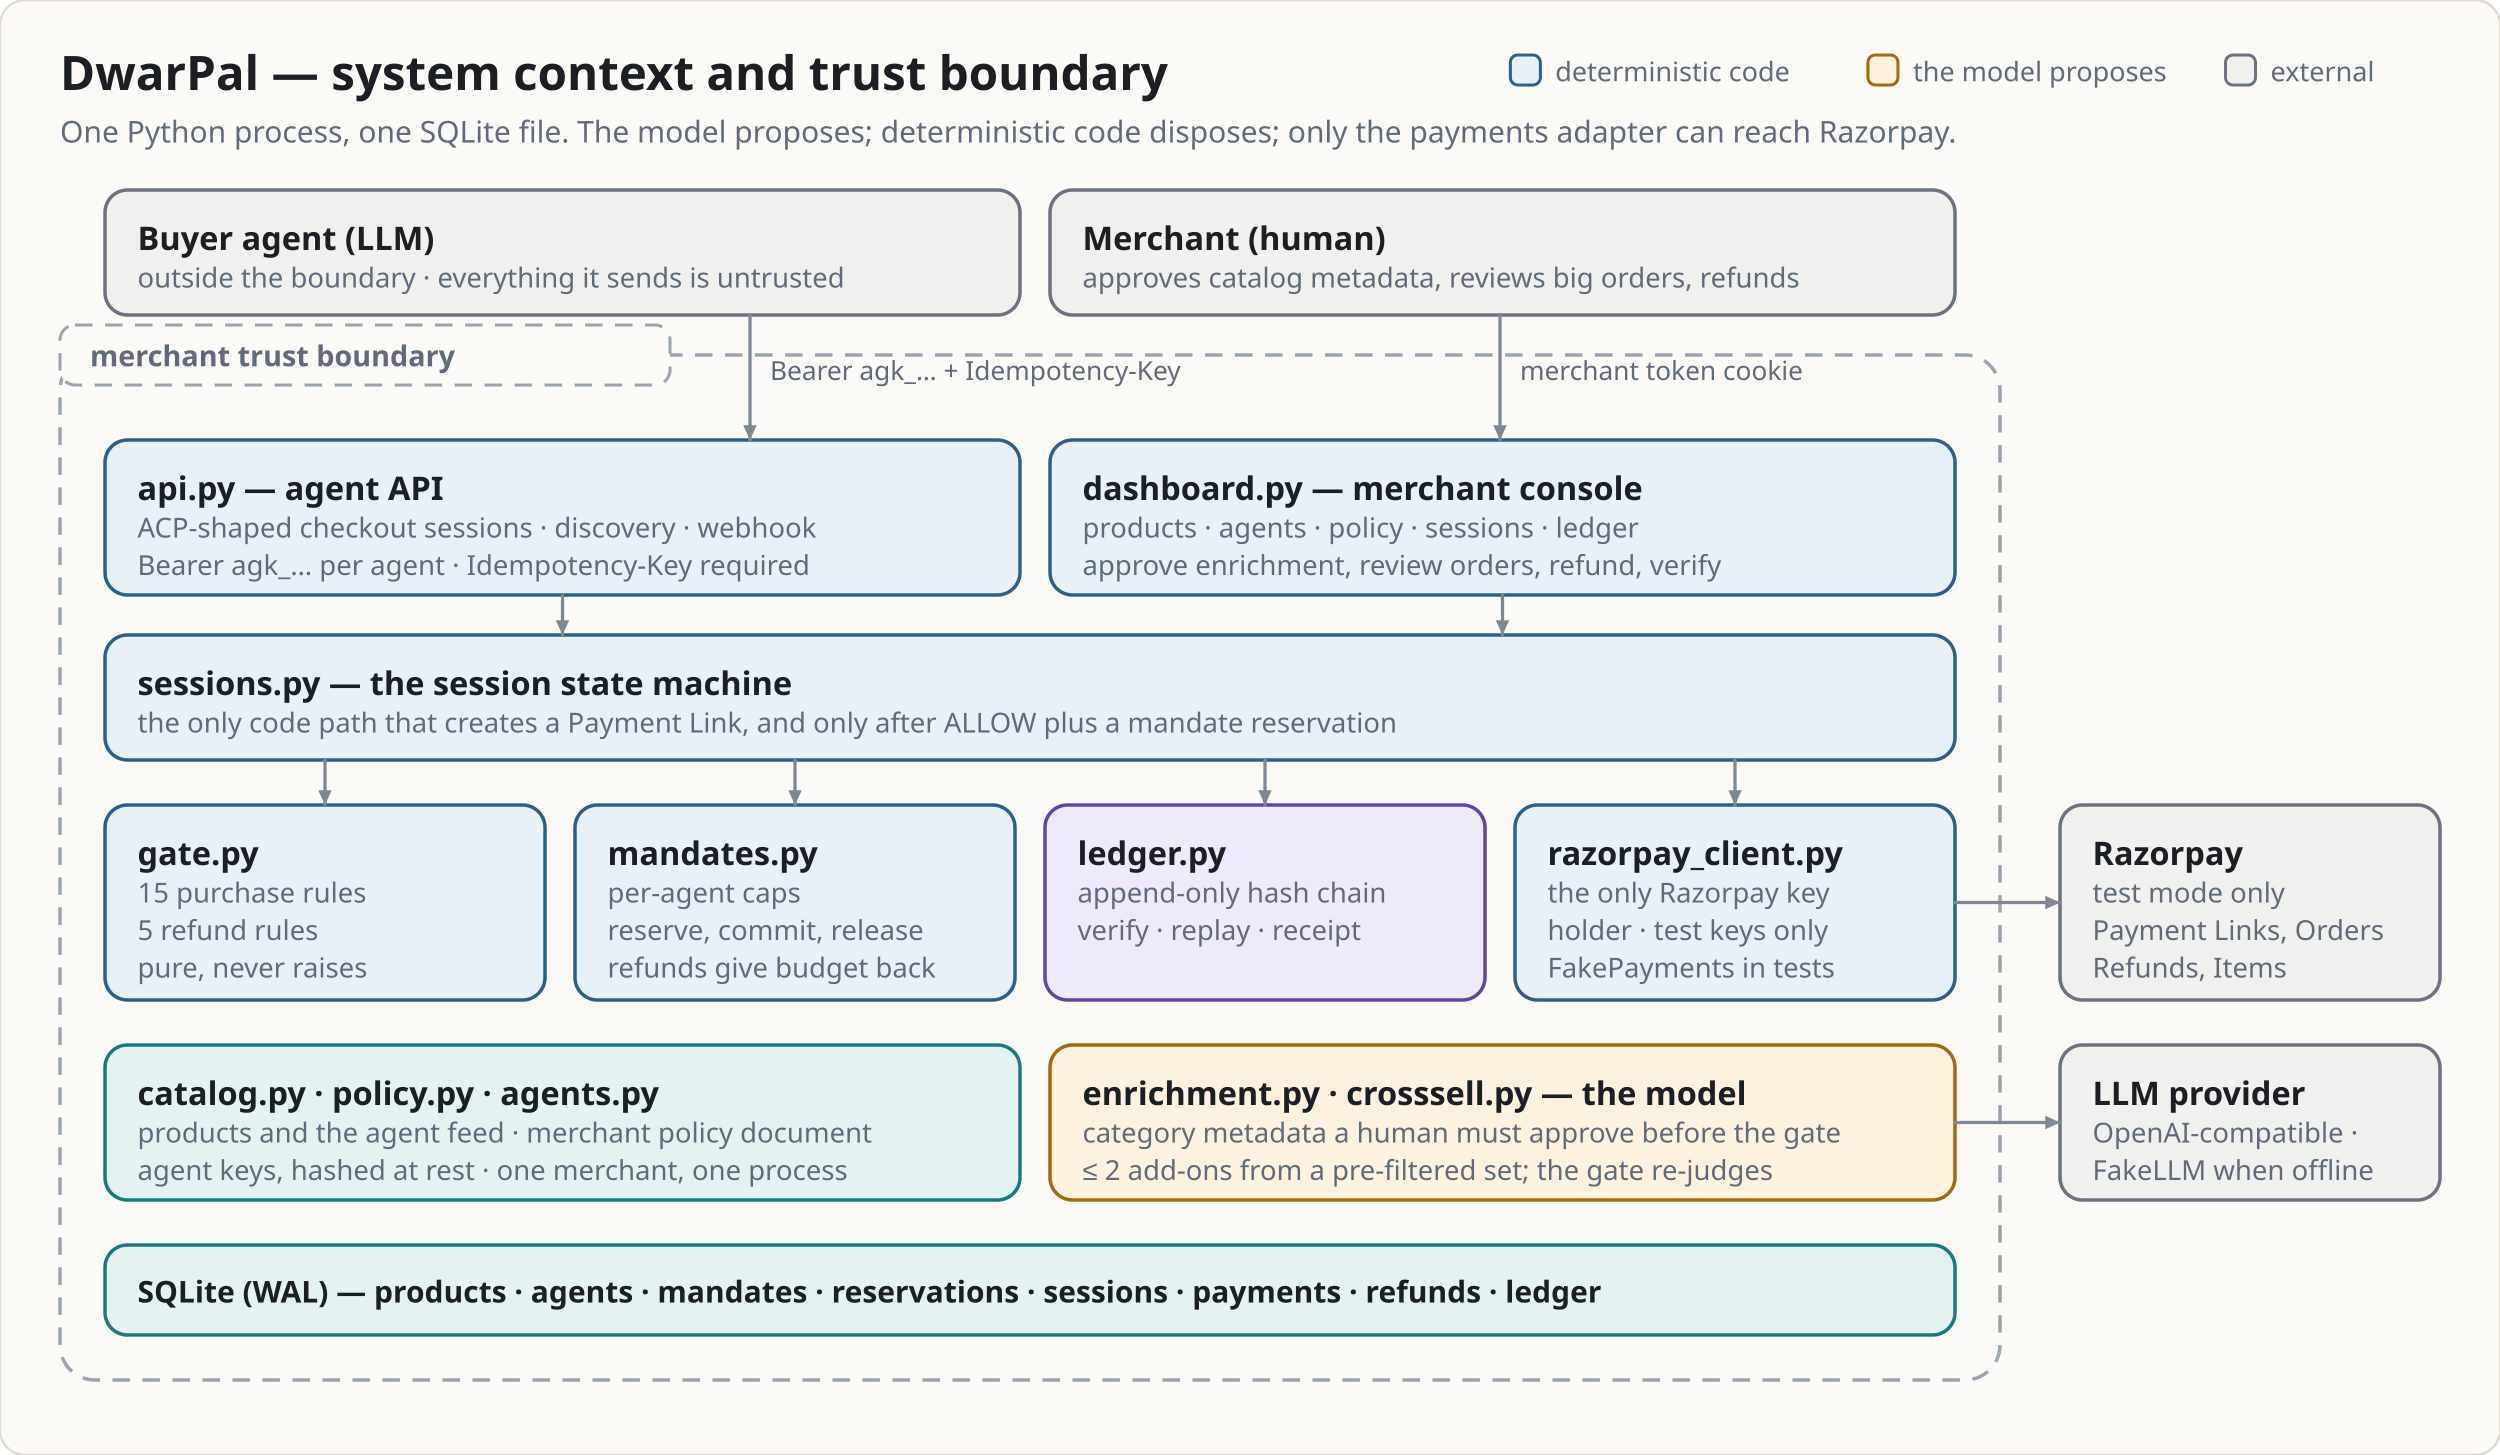
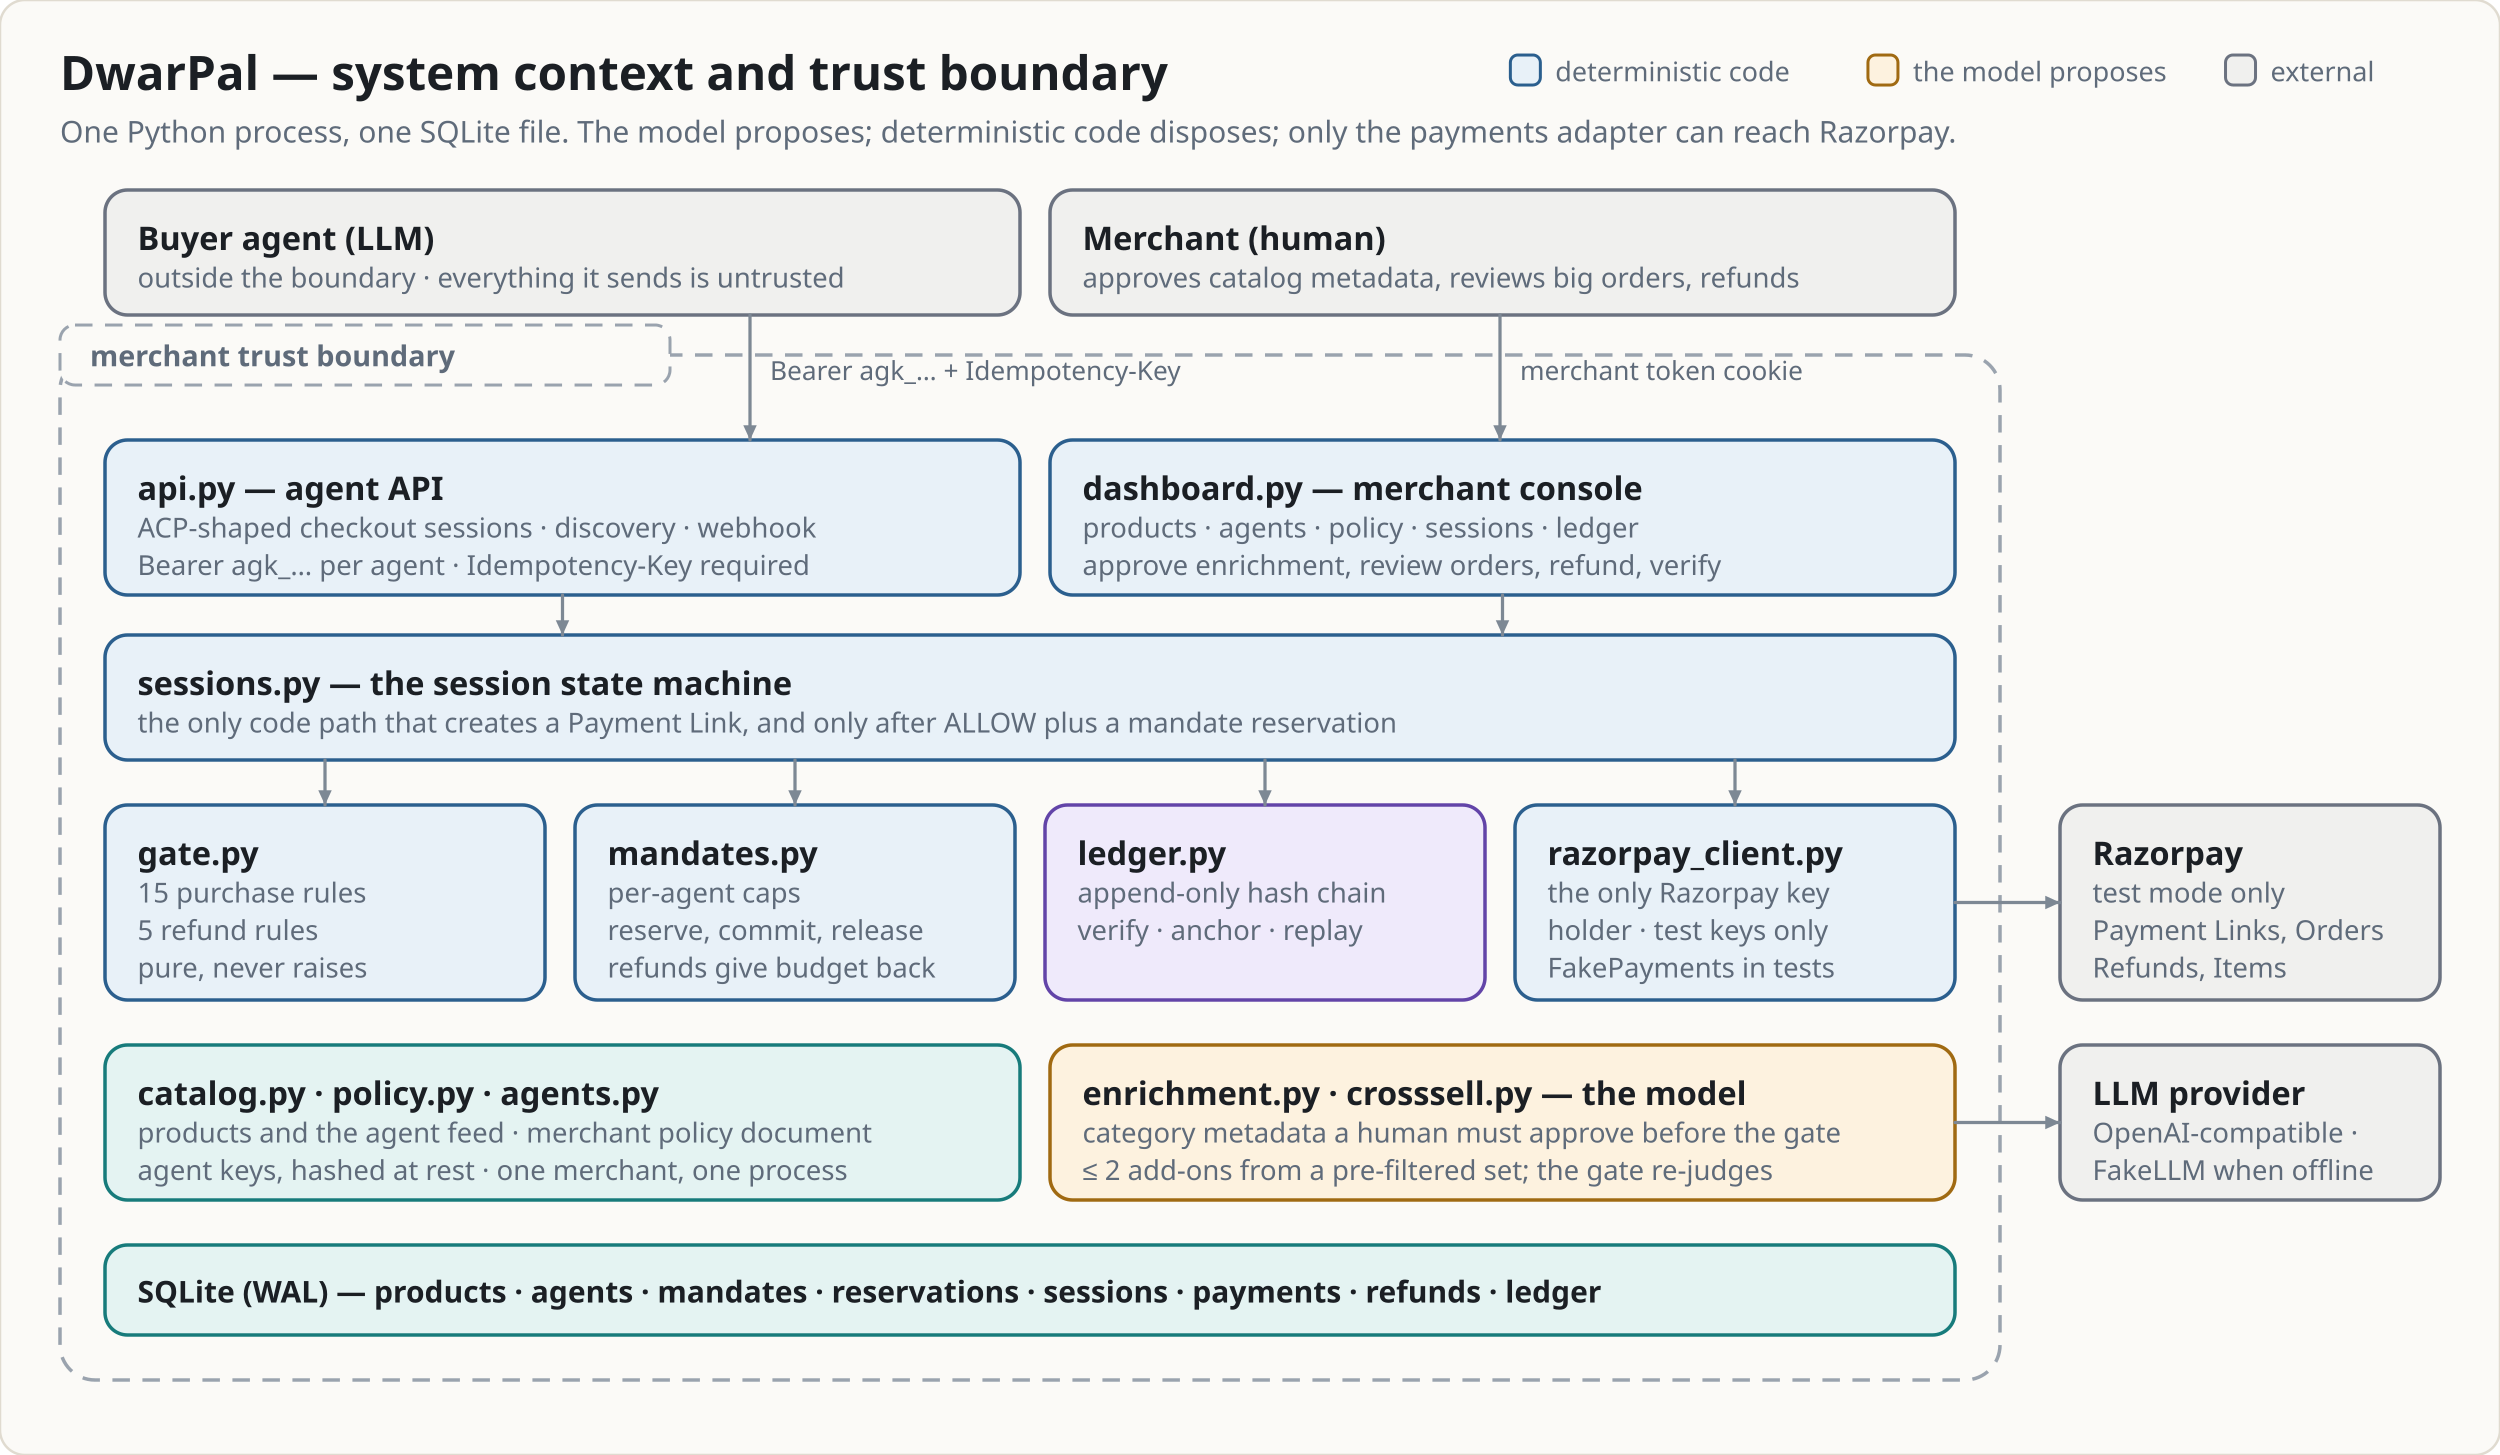
<svg xmlns="http://www.w3.org/2000/svg" viewBox="0 0 1000 582" width="1000" height="582" role="img" aria-label="DwarPal — system context and trust boundary">
  <rect width="1000" height="582" rx="10" fill="#fbfaf7" stroke="#e0dbd0" />
  <text x="24.0" y="36.0" font-family="Segoe UI, Noto Sans, Helvetica Neue, Arial, sans-serif" font-size="19" fill="#1b1f24" text-anchor="start" font-weight="600">DwarPal — system context and trust boundary</text>
  <text x="24.0" y="57.0" font-family="Segoe UI, Noto Sans, Helvetica Neue, Arial, sans-serif" font-size="12" fill="#5f6b7a" text-anchor="start" font-weight="normal">One Python process, one SQLite file. The model proposes; deterministic code disposes; only the payments adapter can reach Razorpay.</text>
  <rect x="604.144" y="22" width="12" height="12" rx="3" fill="#e8f1f8" stroke="#2b5f8e" stroke-width="1.2" />
  <text x="622.1" y="32.5" font-family="Segoe UI, Noto Sans, Helvetica Neue, Arial, sans-serif" font-size="10.8" fill="#5f6b7a" text-anchor="start" font-weight="normal">deterministic code</text>
  <rect x="747.176" y="22" width="12" height="12" rx="3" fill="#fdf2df" stroke="#a06a12" stroke-width="1.2" />
  <text x="765.2" y="32.5" font-family="Segoe UI, Noto Sans, Helvetica Neue, Arial, sans-serif" font-size="10.8" fill="#5f6b7a" text-anchor="start" font-weight="normal">the model proposes</text>
  <rect x="890.208" y="22" width="12" height="12" rx="3" fill="#f0f0ee" stroke="#6b7280" stroke-width="1.2" />
  <text x="908.2" y="32.5" font-family="Segoe UI, Noto Sans, Helvetica Neue, Arial, sans-serif" font-size="10.8" fill="#5f6b7a" text-anchor="start" font-weight="normal">external</text>
  <rect x="24" y="142" width="776" height="410" rx="14" fill="none" stroke="#9aa3ae" stroke-width="1.4" stroke-dasharray="7 5" />
  <rect x="24" y="130" width="244" height="24" rx="6" fill="#fbfaf7" stroke="#9aa3ae" stroke-width="1.2" stroke-dasharray="7 5" />
  <text x="36.0" y="146.5" font-family="Segoe UI, Noto Sans, Helvetica Neue, Arial, sans-serif" font-size="11.5" fill="#5f6b7a" text-anchor="start" font-weight="600">merchant trust boundary</text>
  <rect x="42" y="76" width="366" height="50" rx="9" fill="#f0f0ee" stroke="#6b7280" stroke-width="1.4" />
  <text x="55.0" y="100.0" font-family="Segoe UI, Noto Sans, Helvetica Neue, Arial, sans-serif" font-size="13.0" fill="#1b1f24" text-anchor="start" font-weight="600">Buyer agent (LLM)</text>
  <text x="55.0" y="115.0" font-family="Segoe UI, Noto Sans, Helvetica Neue, Arial, sans-serif" font-size="11.0" fill="#5f6b7a" text-anchor="start" font-weight="normal">outside the boundary · everything it sends is untrusted</text>
  <rect x="420" y="76" width="362" height="50" rx="9" fill="#f0f0ee" stroke="#6b7280" stroke-width="1.4" />
  <text x="433.0" y="100.0" font-family="Segoe UI, Noto Sans, Helvetica Neue, Arial, sans-serif" font-size="13.0" fill="#1b1f24" text-anchor="start" font-weight="600">Merchant (human)</text>
  <text x="433.0" y="115.0" font-family="Segoe UI, Noto Sans, Helvetica Neue, Arial, sans-serif" font-size="11.0" fill="#5f6b7a" text-anchor="start" font-weight="normal">approves catalog metadata, reviews big orders, refunds</text>
  <rect x="42" y="176" width="366" height="62" rx="9" fill="#e8f1f8" stroke="#2b5f8e" stroke-width="1.4" />
  <text x="55.0" y="200.0" font-family="Segoe UI, Noto Sans, Helvetica Neue, Arial, sans-serif" font-size="13.0" fill="#1b1f24" text-anchor="start" font-weight="600">api.py — agent API</text>
  <text x="55.0" y="215.0" font-family="Segoe UI, Noto Sans, Helvetica Neue, Arial, sans-serif" font-size="11.0" fill="#5f6b7a" text-anchor="start" font-weight="normal">ACP-shaped checkout sessions · discovery · webhook</text>
  <text x="55.0" y="230.0" font-family="Segoe UI, Noto Sans, Helvetica Neue, Arial, sans-serif" font-size="11.0" fill="#5f6b7a" text-anchor="start" font-weight="normal">Bearer agk_… per agent · Idempotency-Key required</text>
  <rect x="420" y="176" width="362" height="62" rx="9" fill="#e8f1f8" stroke="#2b5f8e" stroke-width="1.4" />
  <text x="433.0" y="200.0" font-family="Segoe UI, Noto Sans, Helvetica Neue, Arial, sans-serif" font-size="13.0" fill="#1b1f24" text-anchor="start" font-weight="600">dashboard.py — merchant console</text>
  <text x="433.0" y="215.0" font-family="Segoe UI, Noto Sans, Helvetica Neue, Arial, sans-serif" font-size="11.0" fill="#5f6b7a" text-anchor="start" font-weight="normal">products · agents · policy · sessions · ledger</text>
  <text x="433.0" y="230.0" font-family="Segoe UI, Noto Sans, Helvetica Neue, Arial, sans-serif" font-size="11.0" fill="#5f6b7a" text-anchor="start" font-weight="normal">approve enrichment, review orders, refund, verify</text>
  <rect x="42" y="254" width="740" height="50" rx="9" fill="#e8f1f8" stroke="#2b5f8e" stroke-width="1.4" />
  <text x="55.0" y="278.0" font-family="Segoe UI, Noto Sans, Helvetica Neue, Arial, sans-serif" font-size="13.0" fill="#1b1f24" text-anchor="start" font-weight="600">sessions.py — the session state machine</text>
  <text x="55.0" y="293.0" font-family="Segoe UI, Noto Sans, Helvetica Neue, Arial, sans-serif" font-size="11.0" fill="#5f6b7a" text-anchor="start" font-weight="normal">the only code path that creates a Payment Link, and only after ALLOW plus a mandate reservation</text>
  <rect x="42" y="322" width="176" height="78" rx="9" fill="#e8f1f8" stroke="#2b5f8e" stroke-width="1.4" />
  <text x="55.0" y="346.0" font-family="Segoe UI, Noto Sans, Helvetica Neue, Arial, sans-serif" font-size="13.0" fill="#1b1f24" text-anchor="start" font-weight="600">gate.py</text>
  <text x="55.0" y="361.0" font-family="Segoe UI, Noto Sans, Helvetica Neue, Arial, sans-serif" font-size="11.0" fill="#5f6b7a" text-anchor="start" font-weight="normal">15 purchase rules</text>
  <text x="55.0" y="376.0" font-family="Segoe UI, Noto Sans, Helvetica Neue, Arial, sans-serif" font-size="11.0" fill="#5f6b7a" text-anchor="start" font-weight="normal">5 refund rules</text>
  <text x="55.0" y="391.0" font-family="Segoe UI, Noto Sans, Helvetica Neue, Arial, sans-serif" font-size="11.0" fill="#5f6b7a" text-anchor="start" font-weight="normal">pure, never raises</text>
  <rect x="230" y="322" width="176" height="78" rx="9" fill="#e8f1f8" stroke="#2b5f8e" stroke-width="1.4" />
  <text x="243.0" y="346.0" font-family="Segoe UI, Noto Sans, Helvetica Neue, Arial, sans-serif" font-size="13.0" fill="#1b1f24" text-anchor="start" font-weight="600">mandates.py</text>
  <text x="243.0" y="361.0" font-family="Segoe UI, Noto Sans, Helvetica Neue, Arial, sans-serif" font-size="11.0" fill="#5f6b7a" text-anchor="start" font-weight="normal">per-agent caps</text>
  <text x="243.0" y="376.0" font-family="Segoe UI, Noto Sans, Helvetica Neue, Arial, sans-serif" font-size="11.0" fill="#5f6b7a" text-anchor="start" font-weight="normal">reserve, commit, release</text>
  <text x="243.0" y="391.0" font-family="Segoe UI, Noto Sans, Helvetica Neue, Arial, sans-serif" font-size="11.0" fill="#5f6b7a" text-anchor="start" font-weight="normal">refunds give budget back</text>
  <rect x="418" y="322" width="176" height="78" rx="9" fill="#efeafb" stroke="#6244a8" stroke-width="1.4" />
  <text x="431.0" y="346.0" font-family="Segoe UI, Noto Sans, Helvetica Neue, Arial, sans-serif" font-size="13.0" fill="#1b1f24" text-anchor="start" font-weight="600">ledger.py</text>
  <text x="431.0" y="361.0" font-family="Segoe UI, Noto Sans, Helvetica Neue, Arial, sans-serif" font-size="11.0" fill="#5f6b7a" text-anchor="start" font-weight="normal">append-only hash chain</text>
-   <text x="431.0" y="376.0" font-family="Segoe UI, Noto Sans, Helvetica Neue, Arial, sans-serif" font-size="11.0" fill="#5f6b7a" text-anchor="start" font-weight="normal">verify · replay · receipt</text>
+   <text x="431.0" y="376.0" font-family="Segoe UI, Noto Sans, Helvetica Neue, Arial, sans-serif" font-size="11.0" fill="#5f6b7a" text-anchor="start" font-weight="normal">verify · anchor · replay</text>
  <rect x="606" y="322" width="176" height="78" rx="9" fill="#e8f1f8" stroke="#2b5f8e" stroke-width="1.4" />
  <text x="619.0" y="346.0" font-family="Segoe UI, Noto Sans, Helvetica Neue, Arial, sans-serif" font-size="13.0" fill="#1b1f24" text-anchor="start" font-weight="600">razorpay_client.py</text>
  <text x="619.0" y="361.0" font-family="Segoe UI, Noto Sans, Helvetica Neue, Arial, sans-serif" font-size="11.0" fill="#5f6b7a" text-anchor="start" font-weight="normal">the only Razorpay key</text>
  <text x="619.0" y="376.0" font-family="Segoe UI, Noto Sans, Helvetica Neue, Arial, sans-serif" font-size="11.0" fill="#5f6b7a" text-anchor="start" font-weight="normal">holder · test keys only</text>
  <text x="619.0" y="391.0" font-family="Segoe UI, Noto Sans, Helvetica Neue, Arial, sans-serif" font-size="11.0" fill="#5f6b7a" text-anchor="start" font-weight="normal">FakePayments in tests</text>
  <rect x="42" y="418" width="366" height="62" rx="9" fill="#e4f3f2" stroke="#177b7b" stroke-width="1.4" />
  <text x="55.0" y="442.0" font-family="Segoe UI, Noto Sans, Helvetica Neue, Arial, sans-serif" font-size="13.0" fill="#1b1f24" text-anchor="start" font-weight="600">catalog.py · policy.py · agents.py</text>
  <text x="55.0" y="457.0" font-family="Segoe UI, Noto Sans, Helvetica Neue, Arial, sans-serif" font-size="11.0" fill="#5f6b7a" text-anchor="start" font-weight="normal">products and the agent feed · merchant policy document</text>
  <text x="55.0" y="472.0" font-family="Segoe UI, Noto Sans, Helvetica Neue, Arial, sans-serif" font-size="11.0" fill="#5f6b7a" text-anchor="start" font-weight="normal">agent keys, hashed at rest · one merchant, one process</text>
  <rect x="420" y="418" width="362" height="62" rx="9" fill="#fdf2df" stroke="#a06a12" stroke-width="1.4" />
  <text x="433.0" y="442.0" font-family="Segoe UI, Noto Sans, Helvetica Neue, Arial, sans-serif" font-size="13.0" fill="#1b1f24" text-anchor="start" font-weight="600">enrichment.py · crosssell.py — the model</text>
  <text x="433.0" y="457.0" font-family="Segoe UI, Noto Sans, Helvetica Neue, Arial, sans-serif" font-size="11.0" fill="#5f6b7a" text-anchor="start" font-weight="normal">category metadata a human must approve before the gate</text>
  <text x="433.0" y="472.0" font-family="Segoe UI, Noto Sans, Helvetica Neue, Arial, sans-serif" font-size="11.0" fill="#5f6b7a" text-anchor="start" font-weight="normal">≤ 2 add-ons from a pre-filtered set; the gate re-judges</text>
  <rect x="42" y="498" width="740" height="36" rx="9" fill="#e4f3f2" stroke="#177b7b" stroke-width="1.4" />
  <text x="55.0" y="521.0" font-family="Segoe UI, Noto Sans, Helvetica Neue, Arial, sans-serif" font-size="12" fill="#1b1f24" text-anchor="start" font-weight="600">SQLite (WAL) — products · agents · mandates · reservations · sessions · payments · refunds · ledger</text>
  <rect x="824" y="322" width="152" height="78" rx="9" fill="#f0f0ee" stroke="#6b7280" stroke-width="1.4" />
  <text x="837.0" y="346.0" font-family="Segoe UI, Noto Sans, Helvetica Neue, Arial, sans-serif" font-size="13.0" fill="#1b1f24" text-anchor="start" font-weight="600">Razorpay</text>
  <text x="837.0" y="361.0" font-family="Segoe UI, Noto Sans, Helvetica Neue, Arial, sans-serif" font-size="11.0" fill="#5f6b7a" text-anchor="start" font-weight="normal">test mode only</text>
  <text x="837.0" y="376.0" font-family="Segoe UI, Noto Sans, Helvetica Neue, Arial, sans-serif" font-size="11.0" fill="#5f6b7a" text-anchor="start" font-weight="normal">Payment Links, Orders</text>
  <text x="837.0" y="391.0" font-family="Segoe UI, Noto Sans, Helvetica Neue, Arial, sans-serif" font-size="11.0" fill="#5f6b7a" text-anchor="start" font-weight="normal">Refunds, Items</text>
  <rect x="824" y="418" width="152" height="62" rx="9" fill="#f0f0ee" stroke="#6b7280" stroke-width="1.4" />
  <text x="837.0" y="442.0" font-family="Segoe UI, Noto Sans, Helvetica Neue, Arial, sans-serif" font-size="13.0" fill="#1b1f24" text-anchor="start" font-weight="600">LLM provider</text>
  <text x="837.0" y="457.0" font-family="Segoe UI, Noto Sans, Helvetica Neue, Arial, sans-serif" font-size="11.0" fill="#5f6b7a" text-anchor="start" font-weight="normal">OpenAI-compatible ·</text>
  <text x="837.0" y="472.0" font-family="Segoe UI, Noto Sans, Helvetica Neue, Arial, sans-serif" font-size="11.0" fill="#5f6b7a" text-anchor="start" font-weight="normal">FakeLLM when offline</text>
  <path d="M 300.0 126.0 L 300.0 176.0" fill="none" stroke="#7d8894" stroke-width="1.3" stroke-linejoin="round" stroke-linecap="round" />
  <path d="M 300.0 176.0 L 297.3 170.1 L 302.7 170.1 Z" fill="#7d8894" />
  <text x="308.0" y="152.0" font-family="Segoe UI, Noto Sans, Helvetica Neue, Arial, sans-serif" font-size="10.5" fill="#5f6b7a" text-anchor="start" font-weight="normal">Bearer agk_… + Idempotency-Key</text>
  <path d="M 600.0 126.0 L 600.0 176.0" fill="none" stroke="#7d8894" stroke-width="1.3" stroke-linejoin="round" stroke-linecap="round" />
  <path d="M 600.0 176.0 L 597.3 170.1 L 602.7 170.1 Z" fill="#7d8894" />
  <text x="608.0" y="152.0" font-family="Segoe UI, Noto Sans, Helvetica Neue, Arial, sans-serif" font-size="10.5" fill="#5f6b7a" text-anchor="start" font-weight="normal">merchant token cookie</text>
  <path d="M 225.0 238.0 L 225.0 254.0" fill="none" stroke="#7d8894" stroke-width="1.3" stroke-linejoin="round" stroke-linecap="round" />
  <path d="M 225.0 254.0 L 222.3 248.1 L 227.7 248.1 Z" fill="#7d8894" />
  <path d="M 601.0 238.0 L 601.0 254.0" fill="none" stroke="#7d8894" stroke-width="1.3" stroke-linejoin="round" stroke-linecap="round" />
  <path d="M 601.0 254.0 L 598.3 248.1 L 603.7 248.1 Z" fill="#7d8894" />
  <path d="M 130.0 304.0 L 130.0 322.0" fill="none" stroke="#7d8894" stroke-width="1.3" stroke-linejoin="round" stroke-linecap="round" />
  <path d="M 130.0 322.0 L 127.3 316.1 L 132.7 316.1 Z" fill="#7d8894" />
  <path d="M 318.0 304.0 L 318.0 322.0" fill="none" stroke="#7d8894" stroke-width="1.3" stroke-linejoin="round" stroke-linecap="round" />
  <path d="M 318.0 322.0 L 315.3 316.1 L 320.7 316.1 Z" fill="#7d8894" />
  <path d="M 506.0 304.0 L 506.0 322.0" fill="none" stroke="#7d8894" stroke-width="1.3" stroke-linejoin="round" stroke-linecap="round" />
  <path d="M 506.0 322.0 L 503.3 316.1 L 508.7 316.1 Z" fill="#7d8894" />
  <path d="M 694.0 304.0 L 694.0 322.0" fill="none" stroke="#7d8894" stroke-width="1.3" stroke-linejoin="round" stroke-linecap="round" />
  <path d="M 694.0 322.0 L 691.3 316.1 L 696.7 316.1 Z" fill="#7d8894" />
  <path d="M 782.0 361.0 L 824.0 361.0" fill="none" stroke="#7d8894" stroke-width="1.3" stroke-linejoin="round" stroke-linecap="round" />
  <path d="M 824.0 361.0 L 818.1 363.7 L 818.1 358.3 Z" fill="#7d8894" />
  <path d="M 782.0 449.0 L 824.0 449.0" fill="none" stroke="#7d8894" stroke-width="1.3" stroke-linejoin="round" stroke-linecap="round" />
  <path d="M 824.0 449.0 L 818.1 451.7 L 818.1 446.3 Z" fill="#7d8894" />
</svg>
